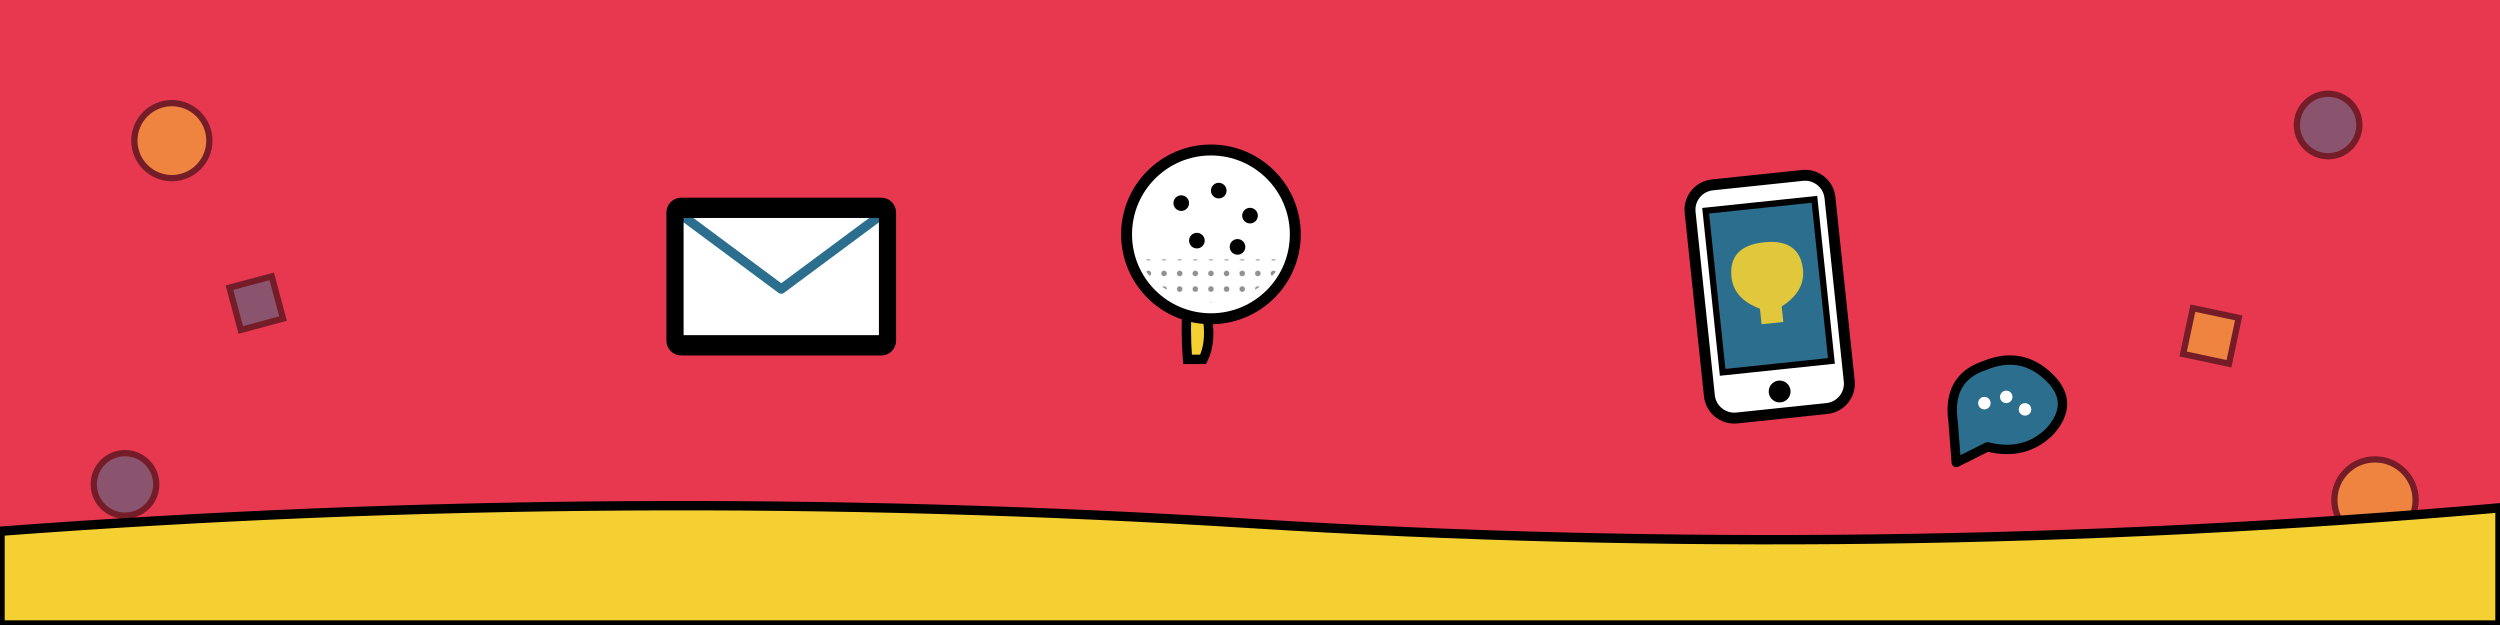
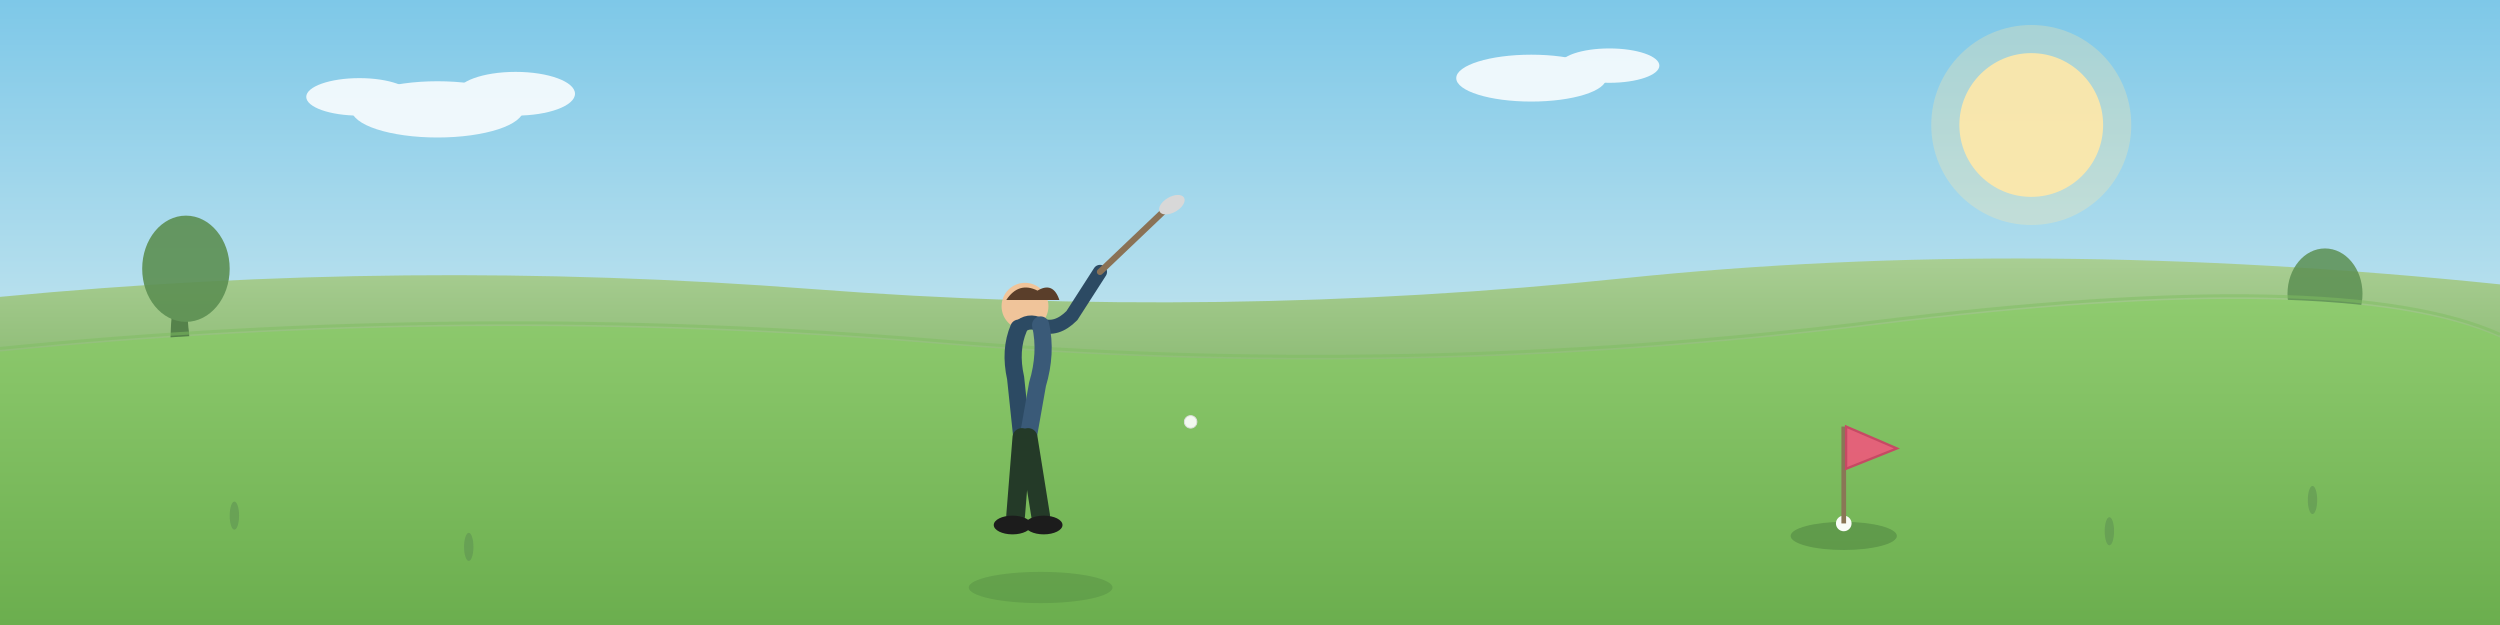
<svg xmlns="http://www.w3.org/2000/svg" width="1600" height="400" viewBox="0 0 1600 400">
  <defs>
-     <pattern id="chDots" width="10" height="10" patternUnits="userSpaceOnUse">
-       <circle cx="5" cy="5" r="1.8" fill="#000" opacity="0.5" />
-     </pattern>
+     <linearGradient id="gsky" x1="0" y1="0" x2="0" y2="1">
+       <stop offset="0%" stop-color="#7EC8E8" />
+       <stop offset="55%" stop-color="#BFE3EE" />
+       <stop offset="100%" stop-color="#EAF3E2" />
+     </linearGradient>
+     <linearGradient id="ghillFar" x1="0" y1="0" x2="0" y2="1">
+       <stop offset="0%" stop-color="#A9CE93" />
+       <stop offset="100%" stop-color="#8CBB74" />
+     </linearGradient>
+     <linearGradient id="gfair" x1="0" y1="0" x2="0" y2="1">
+       <stop offset="0%" stop-color="#8FCB6F" />
+       <stop offset="100%" stop-color="#6BAE4E" />
+     </linearGradient>
  </defs>
-   <rect width="1600" height="400" fill="#E8384F" />
-   <g opacity="0.5">
-     <circle cx="110" cy="90" r="24" fill="#F5D033" stroke="#000" stroke-width="4" />
-     <circle cx="1490" cy="80" r="20" fill="#2C6E8E" stroke="#000" stroke-width="4" />
-     <circle cx="80" cy="310" r="20" fill="#2C6E8E" stroke="#000" stroke-width="4" />
-     <circle cx="1520" cy="320" r="26" fill="#F5D033" stroke="#000" stroke-width="4" />
-     <rect x="1400" y="200" width="30" height="30" fill="#F5D033" stroke="#000" stroke-width="4" transform="rotate(12 1415 215)" />
-     <rect x="150" y="180" width="28" height="28" fill="#2C6E8E" stroke="#000" stroke-width="4" transform="rotate(-15 164 194)" />
+   <rect width="1600" height="400" fill="url(#gsky)" />
+   <circle cx="1300" cy="80" r="46" fill="#FFE9A8" opacity="0.9" />
+   <circle cx="1300" cy="80" r="64" fill="#FFE9A8" opacity="0.3" />
+   <g fill="#FFFFFF" opacity="0.85">
+     <ellipse cx="280" cy="70" rx="55" ry="18" />
+     <ellipse cx="330" cy="60" rx="38" ry="14" />
+     <ellipse cx="230" cy="62" rx="34" ry="12" />
+     <ellipse cx="980" cy="50" rx="48" ry="15" />
+     <ellipse cx="1030" cy="42" rx="32" ry="11" />
  </g>
-   <g transform="translate(1080,120) rotate(-6)">
-     <rect x="0" y="0" width="90" height="150" rx="16" fill="#FFFFFF" stroke="#000" stroke-width="7" />
-     <rect x="10" y="16" width="70" height="104" fill="#2C6E8E" stroke="#000" stroke-width="4" />
-     <circle cx="45" cy="136" r="7" fill="#000" />
-     <path d="M22 60 Q22 40 45 40 Q68 40 68 60 Q68 74 52 82 L52 92 L38 92 L38 82 Q22 74 22 60 Z" fill="#F5D033" opacity="0.9" />
+   <path d="M0 190 Q260 165 520 185 T1040 178 T1600 182 L1600 240 L0 240 Z" fill="url(#ghillFar)" />
+   <g opacity="0.9">
+     <path d="M110 240 Q107 205 114 178 Q117 168 123 174 Q127 181 122 191 Q119 199 121 213 Q122 226 118 240 Z" fill="#4E7B45" />
+     <ellipse cx="119" cy="172" rx="28" ry="34" fill="#5C8F52" />
  </g>
-   <g transform="translate(760,60)">
-     <path d="M0 170 Q-3 130 6 100 Q9 88 17 96 Q21 105 15 118 Q11 128 13 145 Q15 160 10 170 Z" fill="#F5D033" stroke="#000" stroke-width="6" />
-     <circle cx="15" cy="90" r="54" fill="#FFFFFF" stroke="#000" stroke-width="7" />
-     <path d="M-32 106 A54 54 0 0 0 62 106" fill="url(#chDots)" opacity="0.85" />
-     <circle cx="-4" cy="70" r="5" fill="#000" />
-     <circle cx="20" cy="62" r="5" fill="#000" />
-     <circle cx="40" cy="78" r="5" fill="#000" />
-     <circle cx="6" cy="94" r="5" fill="#000" />
-     <circle cx="32" cy="98" r="5" fill="#000" />
+   <g opacity="0.85">
+     <path d="M1480 250 Q1477 218 1483 194 Q1486 185 1491 190 Q1494 197 1490 206 Q1487 213 1489 225 Q1490 237 1486 250 Z" fill="#4E7B45" />
+     <ellipse cx="1488" cy="188" rx="24" ry="29" fill="#5C8F52" />
  </g>
-   <g transform="translate(430,130)">
-     <rect x="0" y="0" width="140" height="94" rx="6" fill="#FFFFFF" stroke="#000" stroke-width="7" />
-     <path d="M4 6 L70 55 L136 6" fill="none" stroke="#2C6E8E" stroke-width="6" stroke-linejoin="round" />
-     <path d="M4 6 L136 6 L136 88 L4 88 Z" fill="none" stroke="#000" stroke-width="7" />
+   <path d="M0 225 Q300 195 600 220 T1200 208 T1600 216 L1600 400 L0 400 Z" fill="url(#gfair)" />
+   <path d="M0 223 Q300 193 600 218 T1200 206 T1600 214" fill="none" stroke="#7EBE5F" stroke-width="2" opacity="0.5" />
+   <g opacity="0.55" fill="#5C8F52">
+     <ellipse cx="150" cy="330" rx="3" ry="9" />
+     <ellipse cx="300" cy="350" rx="3" ry="9" />
+     <ellipse cx="1350" cy="340" rx="3" ry="9" />
+     <ellipse cx="1480" cy="320" rx="3" ry="9" />
  </g>
-   <g transform="translate(1250,230)">
-     <path d="M0 40 Q-4 12 20 4 Q44 -6 62 12 Q78 28 62 46 Q46 62 22 56 L2 66 Z" fill="#2C6E8E" stroke="#000" stroke-width="6" stroke-linejoin="round" />
-     <circle cx="20" cy="28" r="4" fill="#FFFFFF" />
-     <circle cx="34" cy="24" r="4" fill="#FFFFFF" />
-     <circle cx="46" cy="32" r="4" fill="#FFFFFF" />
+   <g transform="translate(1180,255)" opacity="0.95">
+     <ellipse cx="0" cy="88" rx="34" ry="9" fill="#3F6E38" opacity="0.4" />
+     <circle cx="0" cy="80" r="5" fill="#FFFFFF" />
+     <rect x="-1.5" y="18" width="3" height="62" fill="#8A7256" />
+     <path d="M1.5 18 L1.5 45 L34 32 Z" fill="#E85D7A" stroke="#C94464" stroke-width="1.5" />
  </g>
-   <path d="M0 340 Q400 310 800 335 T1600 325 L1600 400 L0 400 Z" fill="#F5D033" stroke="#000" stroke-width="6" />
+   <g transform="translate(660,180)">
+     <ellipse cx="6" cy="196" rx="46" ry="10" fill="#3F6E38" opacity="0.25" />
+     <circle cx="-4" cy="16" r="15" fill="#F0C49A" />
+     <path d="M-16 12 Q-8 0 4 6 Q14 0 18 12" fill="#5A3E2A" />
+     <path d="M-8 30 Q-2 24 6 28 Q16 32 26 22 L44 -6" fill="none" stroke="#2C4A63" stroke-width="9" stroke-linecap="round" />
+     <path d="M-8 30 Q-14 44 -10 62 L-6 100" fill="none" stroke="#2C4A63" stroke-width="11" stroke-linecap="round" />
+     <path d="M6 28 Q10 46 4 66 L-2 100" fill="none" stroke="#3A5A78" stroke-width="11" stroke-linecap="round" />
+     <path d="M-6 100 L-10 150" stroke="#243A28" stroke-width="12" stroke-linecap="round" />
+     <path d="M-2 100 L6 150" stroke="#243A28" stroke-width="12" stroke-linecap="round" />
+     <ellipse cx="-12" cy="156" rx="12" ry="6" fill="#1C1C1C" />
+     <ellipse cx="8" cy="156" rx="12" ry="6" fill="#1C1C1C" />
+     <line x1="44" y1="-6" x2="86" y2="-46" stroke="#8A7256" stroke-width="4" stroke-linecap="round" />
+     <ellipse cx="90" cy="-49" rx="9" ry="5" fill="#D8D8D8" transform="rotate(-30 90 -49)" />
+   </g>
+   <circle cx="762" cy="270" r="4" fill="#FFFFFF" opacity="0.9" />
+   <circle cx="762" cy="270" r="4" fill="none" stroke="#DDD" stroke-width="0.6" />
</svg>
